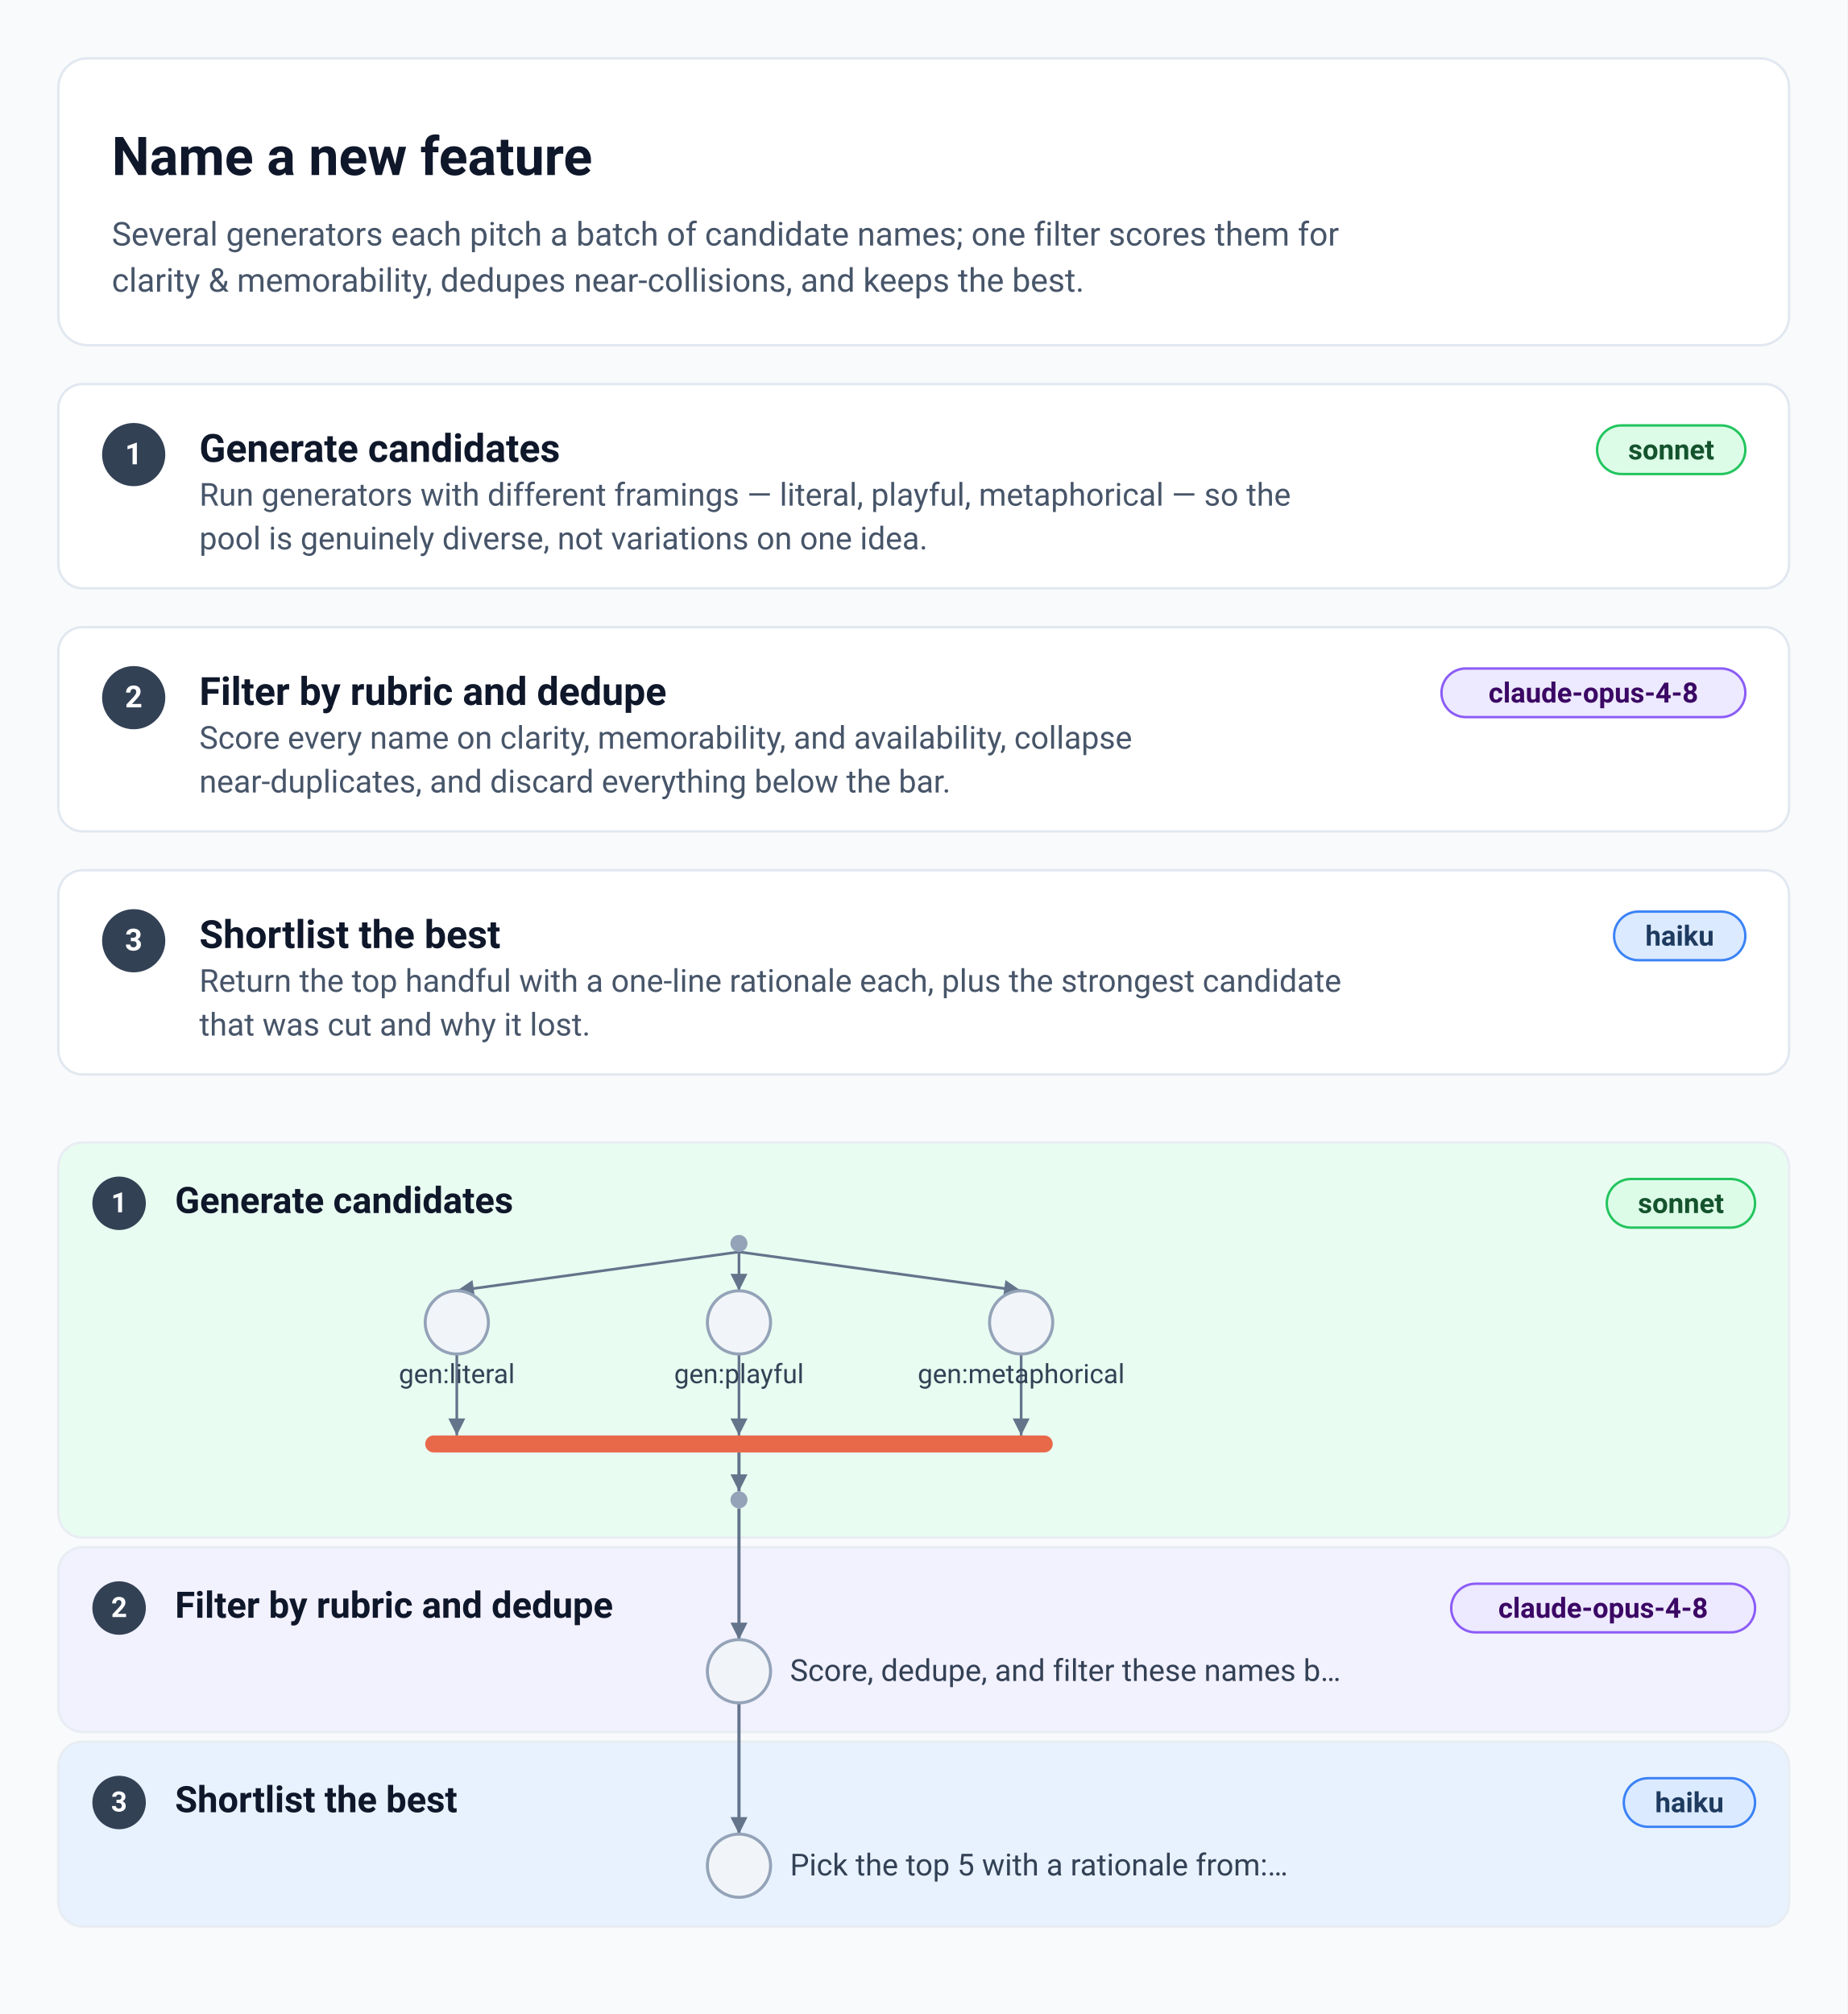
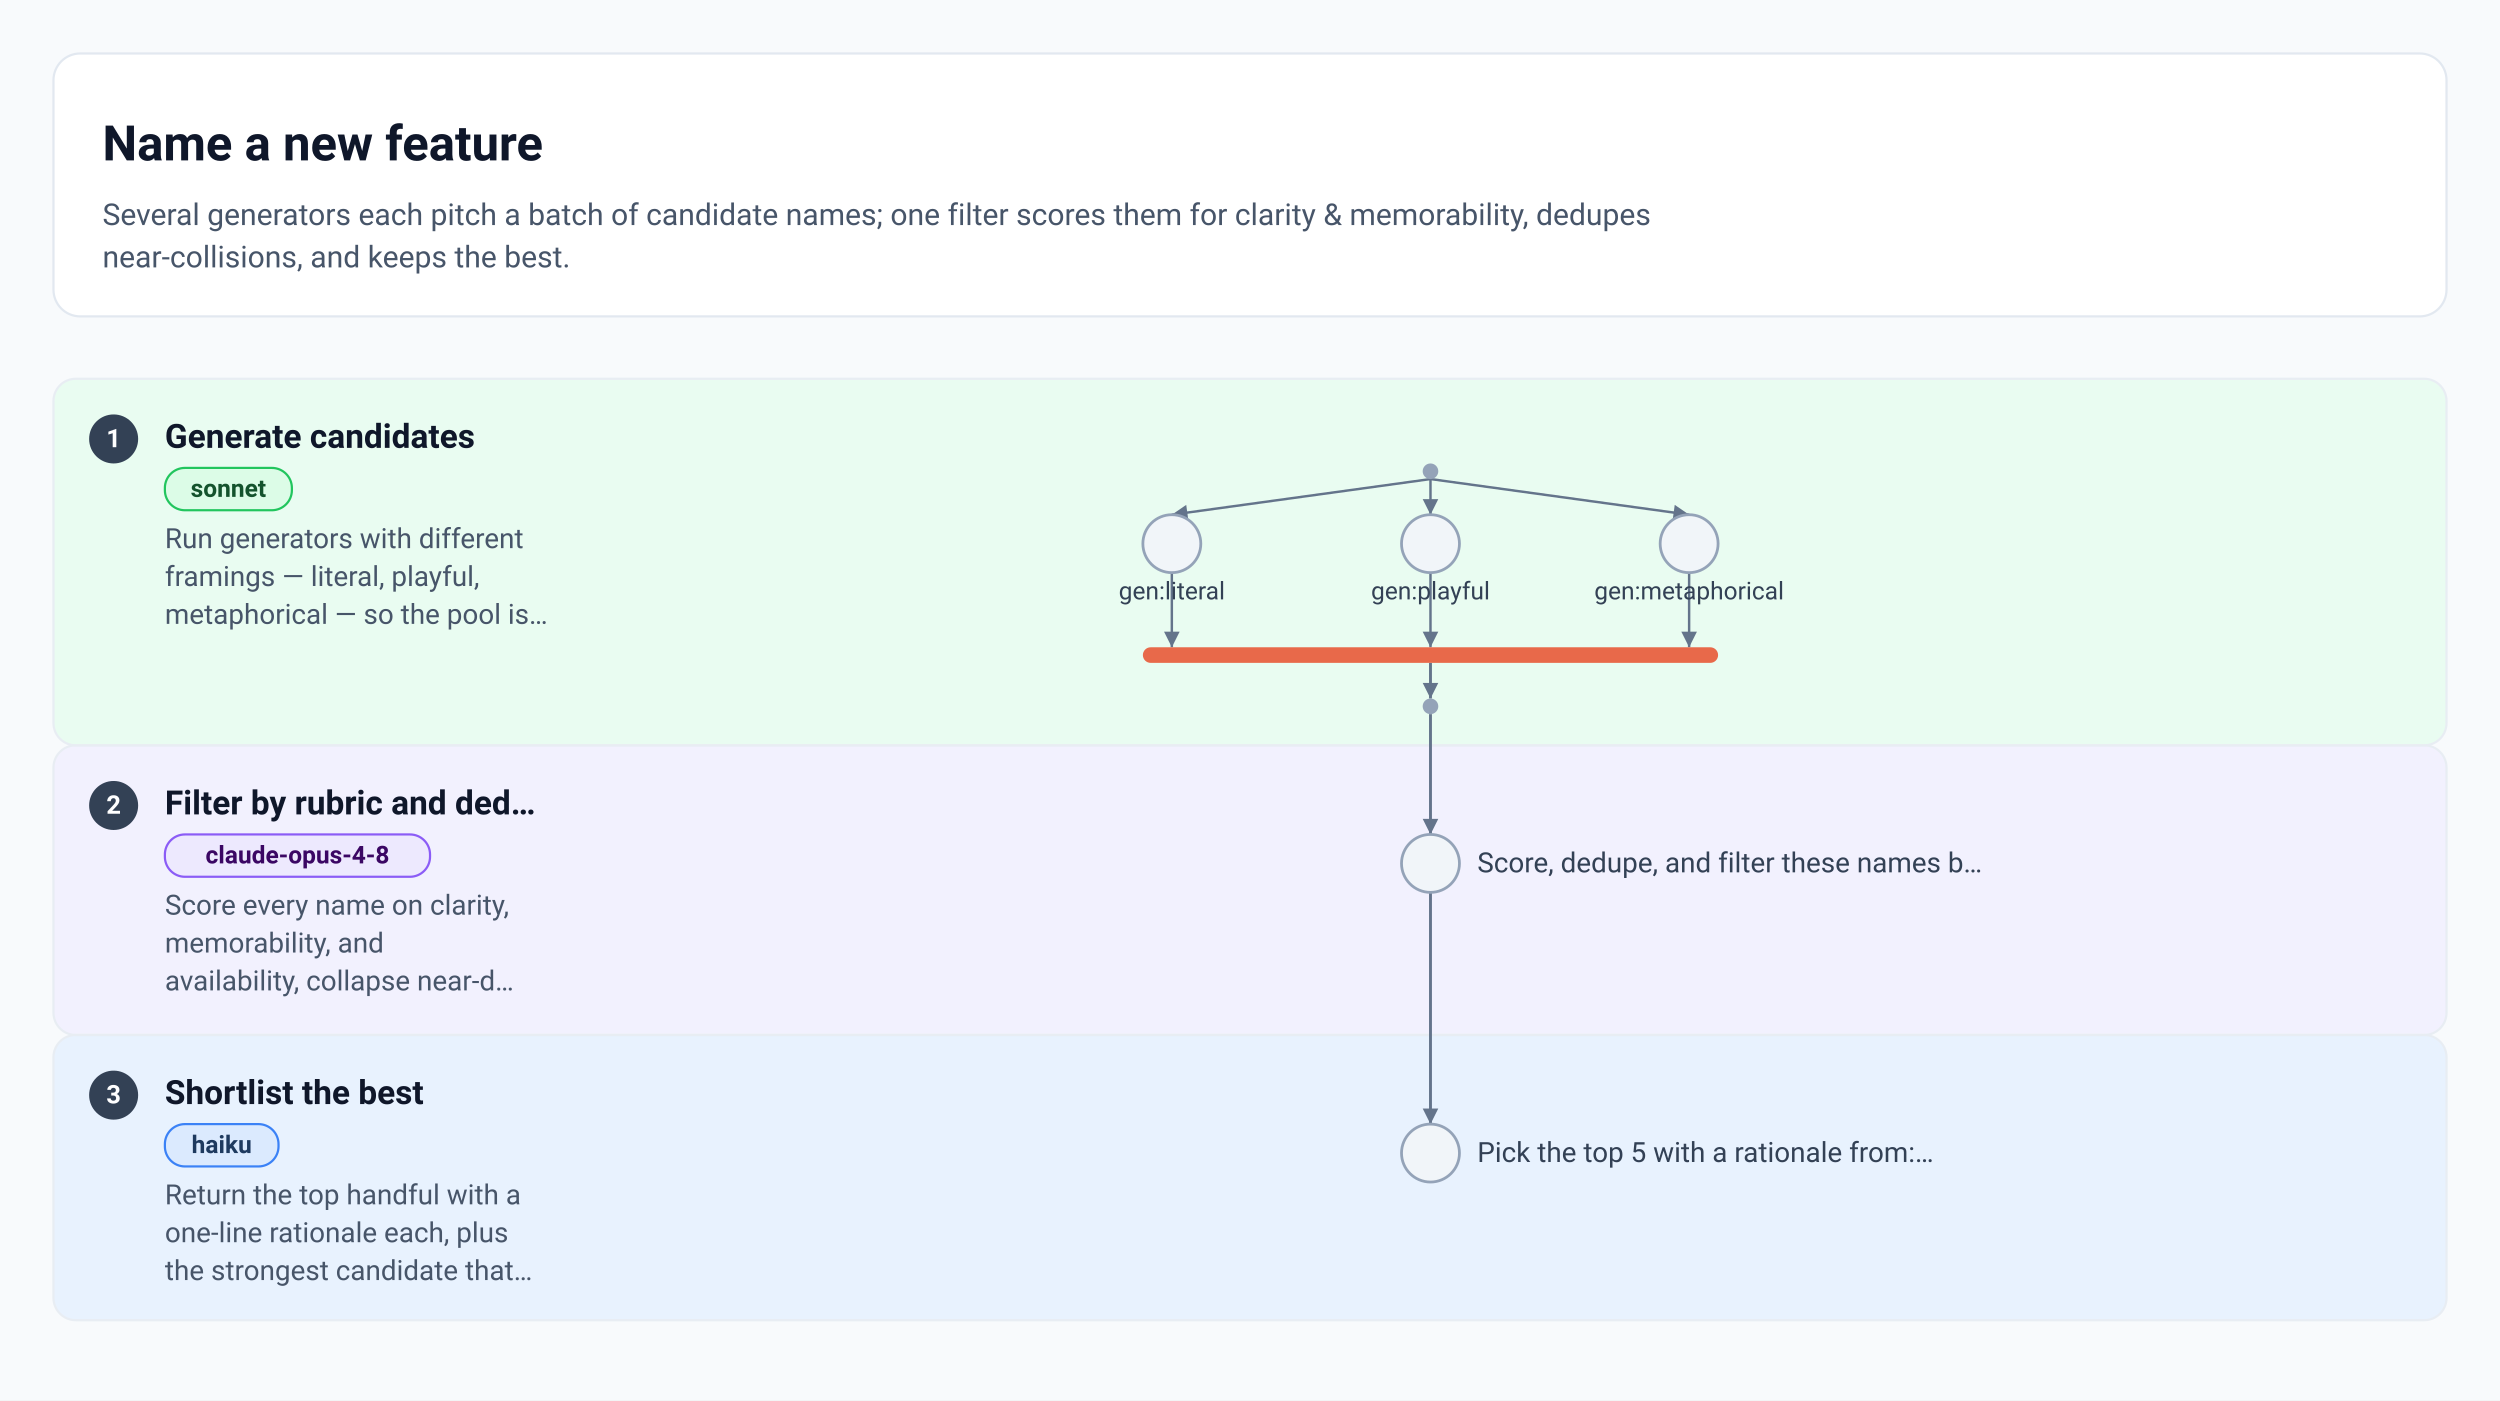
- <svg xmlns="http://www.w3.org/2000/svg" width="760" height="828.5" viewBox="0 0 760 828.5" font-family="-apple-system, BlinkMacSystemFont, 'Segoe UI', Roboto, Helvetica, Arial, sans-serif">
-   <rect width="760" height="828.5" fill="#f8fafc" />
+ <svg xmlns="http://www.w3.org/2000/svg" width="1122" height="628.5" viewBox="0 0 1122 628.5" font-family="-apple-system, BlinkMacSystemFont, 'Segoe UI', Roboto, Helvetica, Arial, sans-serif">
+   <rect width="1122" height="628.5" fill="#f8fafc" />
  <g transform="translate(0 24)">
    <g class="header-card">
-       <rect x="24" y="0" width="712" height="118" rx="12" fill="#ffffff" stroke="#e2e8f0" stroke-width="1" />
+       <rect x="24" y="0" width="1074" height="118" rx="12" fill="#ffffff" stroke="#e2e8f0" stroke-width="1" />
      <text x="46" y="48" font-size="22" fill="#0f172a" font-weight="700">Name a new feature</text>
-       <text x="46" y="77" font-size="13.5" fill="#475569">Several generators each pitch a batch of candidate names; one filter scores them for</text>
-       <text x="46" y="96" font-size="13.5" fill="#475569">clarity &amp; memorability, dedupes near-collisions, and keeps the best.</text>
+       <text x="46" y="77" font-size="13.5" fill="#475569">Several generators each pitch a batch of candidate names; one filter scores them for clarity &amp; memorability, dedupes</text>
+       <text x="46" y="96" font-size="13.5" fill="#475569">near-collisions, and keeps the best.</text>
    </g>
  </g>
  <g transform="translate(0 158)">
-     <g class="phase-card">
-       <rect x="24" y="0" width="712" height="84" rx="10" fill="#ffffff" stroke="#e2e8f0" stroke-width="1" />
-       <circle cx="55" cy="29" r="13" fill="#334155" />
-       <text x="55" y="33" font-size="12.5" fill="#ffffff" font-weight="700" text-anchor="middle">1</text>
-       <text x="82" y="32" font-size="16" fill="#0f172a" font-weight="700">Generate candidates</text>
-       <rect x="657" y="17" width="61" height="20" rx="10" fill="#dcfce7" stroke="#22c55e" stroke-width="1" />
-       <text x="687.5" y="31" font-size="11.5" fill="#14532d" font-weight="600" text-anchor="middle">sonnet</text>
-       <text x="82" y="50" font-size="13" fill="#475569">Run generators with different framings — literal, playful, metaphorical — so the</text>
-       <text x="82" y="68" font-size="13" fill="#475569">pool is genuinely diverse, not variations on one idea.</text>
+     <rect class="swimlane" x="24" y="12" width="1074" height="164.5" rx="10" fill="#dcfce7" fill-opacity="0.55" stroke="#e8edf3" stroke-width="1" />
+     <rect class="swimlane" x="24" y="176.5" width="1074" height="130" rx="10" fill="#ede9fe" fill-opacity="0.55" stroke="#e8edf3" stroke-width="1" />
+     <rect class="swimlane" x="24" y="306.5" width="1074" height="128" rx="10" fill="#dbeafe" fill-opacity="0.55" stroke="#e8edf3" stroke-width="1" />
+     <g transform="translate(0 12)">
+       <g class="lane-label">
+         <circle cx="51" cy="27" r="11" fill="#334155" />
+         <text x="51" y="30.7" font-size="11.5" fill="#ffffff" font-weight="700" text-anchor="middle">1</text>
+         <text x="74" y="31" font-size="15" fill="#0f172a" font-weight="700">Generate candidates</text>
+         <rect x="74" y="40" width="57" height="19" rx="9" fill="#dcfce7" stroke="#22c55e" stroke-width="1" />
+         <text x="102.5" y="53" font-size="11" fill="#14532d" font-weight="600" text-anchor="middle">sonnet</text>
+         <text x="74" y="76" font-size="12.5" fill="#475569">Run generators with different</text>
+         <text x="74" y="93" font-size="12.5" fill="#475569">framings — literal, playful,</text>
+         <text x="74" y="110" font-size="12.5" fill="#475569">metaphorical — so the pool is…</text>
+       </g>
    </g>
-   </g>
-   <g transform="translate(0 258)">
-     <g class="phase-card">
-       <rect x="24" y="0" width="712" height="84" rx="10" fill="#ffffff" stroke="#e2e8f0" stroke-width="1" />
-       <circle cx="55" cy="29" r="13" fill="#334155" />
-       <text x="55" y="33" font-size="12.5" fill="#ffffff" font-weight="700" text-anchor="middle">2</text>
-       <text x="82" y="32" font-size="16" fill="#0f172a" font-weight="700">Filter by rubric and dedupe</text>
-       <rect x="593" y="17" width="125" height="20" rx="10" fill="#ede9fe" stroke="#8b5cf6" stroke-width="1" />
-       <text x="655.5" y="31" font-size="11.5" fill="#3b0764" font-weight="600" text-anchor="middle">claude-opus-4-8</text>
-       <text x="82" y="50" font-size="13" fill="#475569">Score every name on clarity, memorability, and availability, collapse</text>
-       <text x="82" y="68" font-size="13" fill="#475569">near-duplicates, and discard everything below the bar.</text>
+     <g transform="translate(0 176.5)">
+       <g class="lane-label">
+         <circle cx="51" cy="27" r="11" fill="#334155" />
+         <text x="51" y="30.7" font-size="11.5" fill="#ffffff" font-weight="700" text-anchor="middle">2</text>
+         <text x="74" y="31" font-size="15" fill="#0f172a" font-weight="700">Filter by rubric and ded…</text>
+         <rect x="74" y="40" width="119" height="19" rx="9" fill="#ede9fe" stroke="#8b5cf6" stroke-width="1" />
+         <text x="133.5" y="53" font-size="11" fill="#3b0764" font-weight="600" text-anchor="middle">claude-opus-4-8</text>
+         <text x="74" y="76" font-size="12.5" fill="#475569">Score every name on clarity,</text>
+         <text x="74" y="93" font-size="12.5" fill="#475569">memorability, and</text>
+         <text x="74" y="110" font-size="12.5" fill="#475569">availability, collapse near-d…</text>
+       </g>
    </g>
-   </g>
-   <g transform="translate(0 358)">
-     <g class="phase-card">
-       <rect x="24" y="0" width="712" height="84" rx="10" fill="#ffffff" stroke="#e2e8f0" stroke-width="1" />
-       <circle cx="55" cy="29" r="13" fill="#334155" />
-       <text x="55" y="33" font-size="12.5" fill="#ffffff" font-weight="700" text-anchor="middle">3</text>
-       <text x="82" y="32" font-size="16" fill="#0f172a" font-weight="700">Shortlist the best</text>
-       <rect x="664" y="17" width="54" height="20" rx="10" fill="#dbeafe" stroke="#3b82f6" stroke-width="1" />
-       <text x="691" y="31" font-size="11.5" fill="#1e3a5f" font-weight="600" text-anchor="middle">haiku</text>
-       <text x="82" y="50" font-size="13" fill="#475569">Return the top handful with a one-line rationale each, plus the strongest candidate</text>
-       <text x="82" y="68" font-size="13" fill="#475569">that was cut and why it lost.</text>
+     <g transform="translate(0 306.5)">
+       <g class="lane-label">
+         <circle cx="51" cy="27" r="11" fill="#334155" />
+         <text x="51" y="30.7" font-size="11.5" fill="#ffffff" font-weight="700" text-anchor="middle">3</text>
+         <text x="74" y="31" font-size="15" fill="#0f172a" font-weight="700">Shortlist the best</text>
+         <rect x="74" y="40" width="51" height="19" rx="9" fill="#dbeafe" stroke="#3b82f6" stroke-width="1" />
+         <text x="99.5" y="53" font-size="11" fill="#1e3a5f" font-weight="600" text-anchor="middle">haiku</text>
+         <text x="74" y="76" font-size="12.5" fill="#475569">Return the top handful with a</text>
+         <text x="74" y="93" font-size="12.5" fill="#475569">one-line rationale each, plus</text>
+         <text x="74" y="110" font-size="12.5" fill="#475569">the strongest candidate that…</text>
+       </g>
    </g>
-   </g>
-   <g class="topology" transform="translate(0 458)">
-     <rect class="swimlane" x="24" y="12" width="712" height="162.5" rx="10" fill="#dcfce7" fill-opacity="0.55" stroke="#e8edf3" stroke-width="1" />
-     <rect class="swimlane" x="24" y="178.5" width="712" height="76" rx="10" fill="#ede9fe" fill-opacity="0.55" stroke="#e8edf3" stroke-width="1" />
-     <rect class="swimlane" x="24" y="258.5" width="712" height="76" rx="10" fill="#dbeafe" fill-opacity="0.55" stroke="#e8edf3" stroke-width="1" />
-     <g class="edge">
-       <path d="M 304 57 L 187.92 73" fill="none" stroke="#64748b" stroke-width="1.1" />
-       <polygon points="187.92,73 194.38,68.58 195.33,75.51" fill="#64748b" />
-     </g>
-     <g class="edge">
-       <path d="M 304 57 L 304 73" fill="none" stroke="#64748b" stroke-width="1.1" />
-       <polygon points="304,73 300.5,66 307.5,66" fill="#64748b" />
-     </g>
-     <g class="edge">
-       <path d="M 304 57 L 420.08 73" fill="none" stroke="#64748b" stroke-width="1.1" />
-       <polygon points="420.08,73 412.67,75.51 413.62,68.58" fill="#64748b" />
-     </g>
-     <g class="edge">
-       <path d="M 187.92 99 L 187.92 132.5" fill="none" stroke="#64748b" stroke-width="1.1" />
-       <polygon points="187.92,132.5 184.42,125.5 191.42,125.5" fill="#64748b" />
-     </g>
-     <g class="edge">
-       <path d="M 304 99 L 304 132.5" fill="none" stroke="#64748b" stroke-width="1.1" />
-       <polygon points="304,132.5 300.5,125.5 307.5,125.5" fill="#64748b" />
-     </g>
-     <g class="edge">
-       <path d="M 420.08 99 L 420.08 132.5" fill="none" stroke="#64748b" stroke-width="1.1" />
-       <polygon points="420.08,132.5 416.58,125.5 423.58,125.5" fill="#64748b" />
-     </g>
-     <g class="edge">
-       <path d="M 304 139.5 L 304 155.5" fill="none" stroke="#64748b" stroke-width="1.3" />
-       <polygon points="304,155.5 300.5,148.5 307.5,148.5" fill="#64748b" />
-     </g>
-     <g class="edge">
-       <path d="M 304 162.5 L 304 216.5" fill="none" stroke="#64748b" stroke-width="1.3" />
-       <polygon points="304,216.5 300.5,209.5 307.5,209.5" fill="#64748b" />
-     </g>
-     <g class="edge">
-       <path d="M 304 242.5 L 304 296.5" fill="none" stroke="#64748b" stroke-width="1.3" />
-       <polygon points="304,296.5 300.5,289.5 307.5,289.5" fill="#64748b" />
-     </g>
-     <circle class="hub" cx="304" cy="53.5" r="3.5" fill="#94a3b8" />
-     <g class="agent-node">
-       <circle cx="187.92" cy="86" r="13" fill="#f1f5f9" stroke="#94a3b8" stroke-width="1.25" />
-       <text x="187.92" y="111" font-size="11" fill="#334155" text-anchor="middle">gen:literal</text>
-     </g>
-     <g class="agent-node">
-       <circle cx="304" cy="86" r="13" fill="#f1f5f9" stroke="#94a3b8" stroke-width="1.25" />
-       <text x="304" y="111" font-size="11" fill="#334155" text-anchor="middle">gen:playful</text>
-     </g>
-     <g class="agent-node">
-       <circle cx="420.08" cy="86" r="13" fill="#f1f5f9" stroke="#94a3b8" stroke-width="1.25" />
-       <text x="420.08" y="111" font-size="11" fill="#334155" text-anchor="middle">gen:metaphorical</text>
-     </g>
-     <rect class="barrier" x="174.92" y="132.5" width="258.16" height="7" rx="3.5" fill="#e8694a" />
-     <circle class="hub" cx="304" cy="159" r="3.5" fill="#94a3b8" />
-     <g class="agent-node">
-       <circle cx="304" cy="229.5" r="13" fill="#f1f5f9" stroke="#94a3b8" stroke-width="1.25" />
-       <text x="325" y="233.5" font-size="12.5" fill="#334155">Score, dedupe, and filter these names b…</text>
-     </g>
-     <g class="agent-node">
-       <circle cx="304" cy="309.5" r="13" fill="#f1f5f9" stroke="#94a3b8" stroke-width="1.25" />
-       <text x="325" y="313.5" font-size="12.5" fill="#334155">Pick the top 5 with a rationale from:…</text>
-     </g>
-     <g class="lane-chrome">
-       <circle cx="49" cy="37" r="11" fill="#334155" />
-       <text x="49" y="40.7" font-size="11.5" fill="#ffffff" font-weight="700" text-anchor="middle">1</text>
-       <text x="72" y="41" font-size="15" fill="#0f172a" font-weight="700">Generate candidates</text>
-       <rect x="661" y="27" width="61" height="20" rx="10" fill="#dcfce7" stroke="#22c55e" stroke-width="1" />
-       <text x="691.5" y="41" font-size="11.5" fill="#14532d" font-weight="600" text-anchor="middle">sonnet</text>
-     </g>
-     <g class="lane-chrome">
-       <circle cx="49" cy="203.5" r="11" fill="#334155" />
-       <text x="49" y="207.2" font-size="11.5" fill="#ffffff" font-weight="700" text-anchor="middle">2</text>
-       <text x="72" y="207.5" font-size="15" fill="#0f172a" font-weight="700">Filter by rubric and dedupe</text>
-       <rect x="597" y="193.5" width="125" height="20" rx="10" fill="#ede9fe" stroke="#8b5cf6" stroke-width="1" />
-       <text x="659.5" y="207.5" font-size="11.5" fill="#3b0764" font-weight="600" text-anchor="middle">claude-opus-4-8</text>
-     </g>
-     <g class="lane-chrome">
-       <circle cx="49" cy="283.5" r="11" fill="#334155" />
-       <text x="49" y="287.2" font-size="11.5" fill="#ffffff" font-weight="700" text-anchor="middle">3</text>
-       <text x="72" y="287.5" font-size="15" fill="#0f172a" font-weight="700">Shortlist the best</text>
-       <rect x="668" y="273.5" width="54" height="20" rx="10" fill="#dbeafe" stroke="#3b82f6" stroke-width="1" />
-       <text x="695" y="287.5" font-size="11.5" fill="#1e3a5f" font-weight="600" text-anchor="middle">haiku</text>
+     <g class="topology" transform="translate(338 0)">
+       <g class="edge">
+         <path d="M 304 57 L 187.92 73" fill="none" stroke="#64748b" stroke-width="1.1" />
+         <polygon points="187.92,73 194.38,68.58 195.33,75.51" fill="#64748b" />
+       </g>
+       <g class="edge">
+         <path d="M 304 57 L 304 73" fill="none" stroke="#64748b" stroke-width="1.1" />
+         <polygon points="304,73 300.5,66 307.5,66" fill="#64748b" />
+       </g>
+       <g class="edge">
+         <path d="M 304 57 L 420.08 73" fill="none" stroke="#64748b" stroke-width="1.1" />
+         <polygon points="420.08,73 412.67,75.51 413.62,68.58" fill="#64748b" />
+       </g>
+       <g class="edge">
+         <path d="M 187.92 99 L 187.92 132.5" fill="none" stroke="#64748b" stroke-width="1.1" />
+         <polygon points="187.92,132.5 184.42,125.5 191.42,125.5" fill="#64748b" />
+       </g>
+       <g class="edge">
+         <path d="M 304 99 L 304 132.5" fill="none" stroke="#64748b" stroke-width="1.1" />
+         <polygon points="304,132.5 300.5,125.5 307.5,125.5" fill="#64748b" />
+       </g>
+       <g class="edge">
+         <path d="M 420.08 99 L 420.08 132.5" fill="none" stroke="#64748b" stroke-width="1.1" />
+         <polygon points="420.08,132.5 416.58,125.5 423.58,125.5" fill="#64748b" />
+       </g>
+       <g class="edge">
+         <path d="M 304 139.5 L 304 155.5" fill="none" stroke="#64748b" stroke-width="1.3" />
+         <polygon points="304,155.5 300.5,148.5 307.5,148.5" fill="#64748b" />
+       </g>
+       <g class="edge">
+         <path d="M 304 162.5 L 304 216.5" fill="none" stroke="#64748b" stroke-width="1.3" />
+         <polygon points="304,216.5 300.5,209.5 307.5,209.5" fill="#64748b" />
+       </g>
+       <g class="edge">
+         <path d="M 304 242.5 L 304 346.5" fill="none" stroke="#64748b" stroke-width="1.3" />
+         <polygon points="304,346.5 300.5,339.5 307.5,339.5" fill="#64748b" />
+       </g>
+       <circle class="hub" cx="304" cy="53.5" r="3.5" fill="#94a3b8" />
+       <g class="agent-node">
+         <circle cx="187.92" cy="86" r="13" fill="#f1f5f9" stroke="#94a3b8" stroke-width="1.25" />
+         <text x="187.92" y="111" font-size="11" fill="#334155" text-anchor="middle">gen:literal</text>
+       </g>
+       <g class="agent-node">
+         <circle cx="304" cy="86" r="13" fill="#f1f5f9" stroke="#94a3b8" stroke-width="1.25" />
+         <text x="304" y="111" font-size="11" fill="#334155" text-anchor="middle">gen:playful</text>
+       </g>
+       <g class="agent-node">
+         <circle cx="420.08" cy="86" r="13" fill="#f1f5f9" stroke="#94a3b8" stroke-width="1.25" />
+         <text x="420.08" y="111" font-size="11" fill="#334155" text-anchor="middle">gen:metaphorical</text>
+       </g>
+       <rect class="barrier" x="174.92" y="132.5" width="258.16" height="7" rx="3.5" fill="#e8694a" />
+       <circle class="hub" cx="304" cy="159" r="3.5" fill="#94a3b8" />
+       <g class="agent-node">
+         <circle cx="304" cy="229.5" r="13" fill="#f1f5f9" stroke="#94a3b8" stroke-width="1.25" />
+         <text x="325" y="233.5" font-size="12.5" fill="#334155">Score, dedupe, and filter these names b…</text>
+       </g>
+       <g class="agent-node">
+         <circle cx="304" cy="359.5" r="13" fill="#f1f5f9" stroke="#94a3b8" stroke-width="1.25" />
+         <text x="325" y="363.5" font-size="12.5" fill="#334155">Pick the top 5 with a rationale from:…</text>
+       </g>
    </g>
  </g>
</svg>
